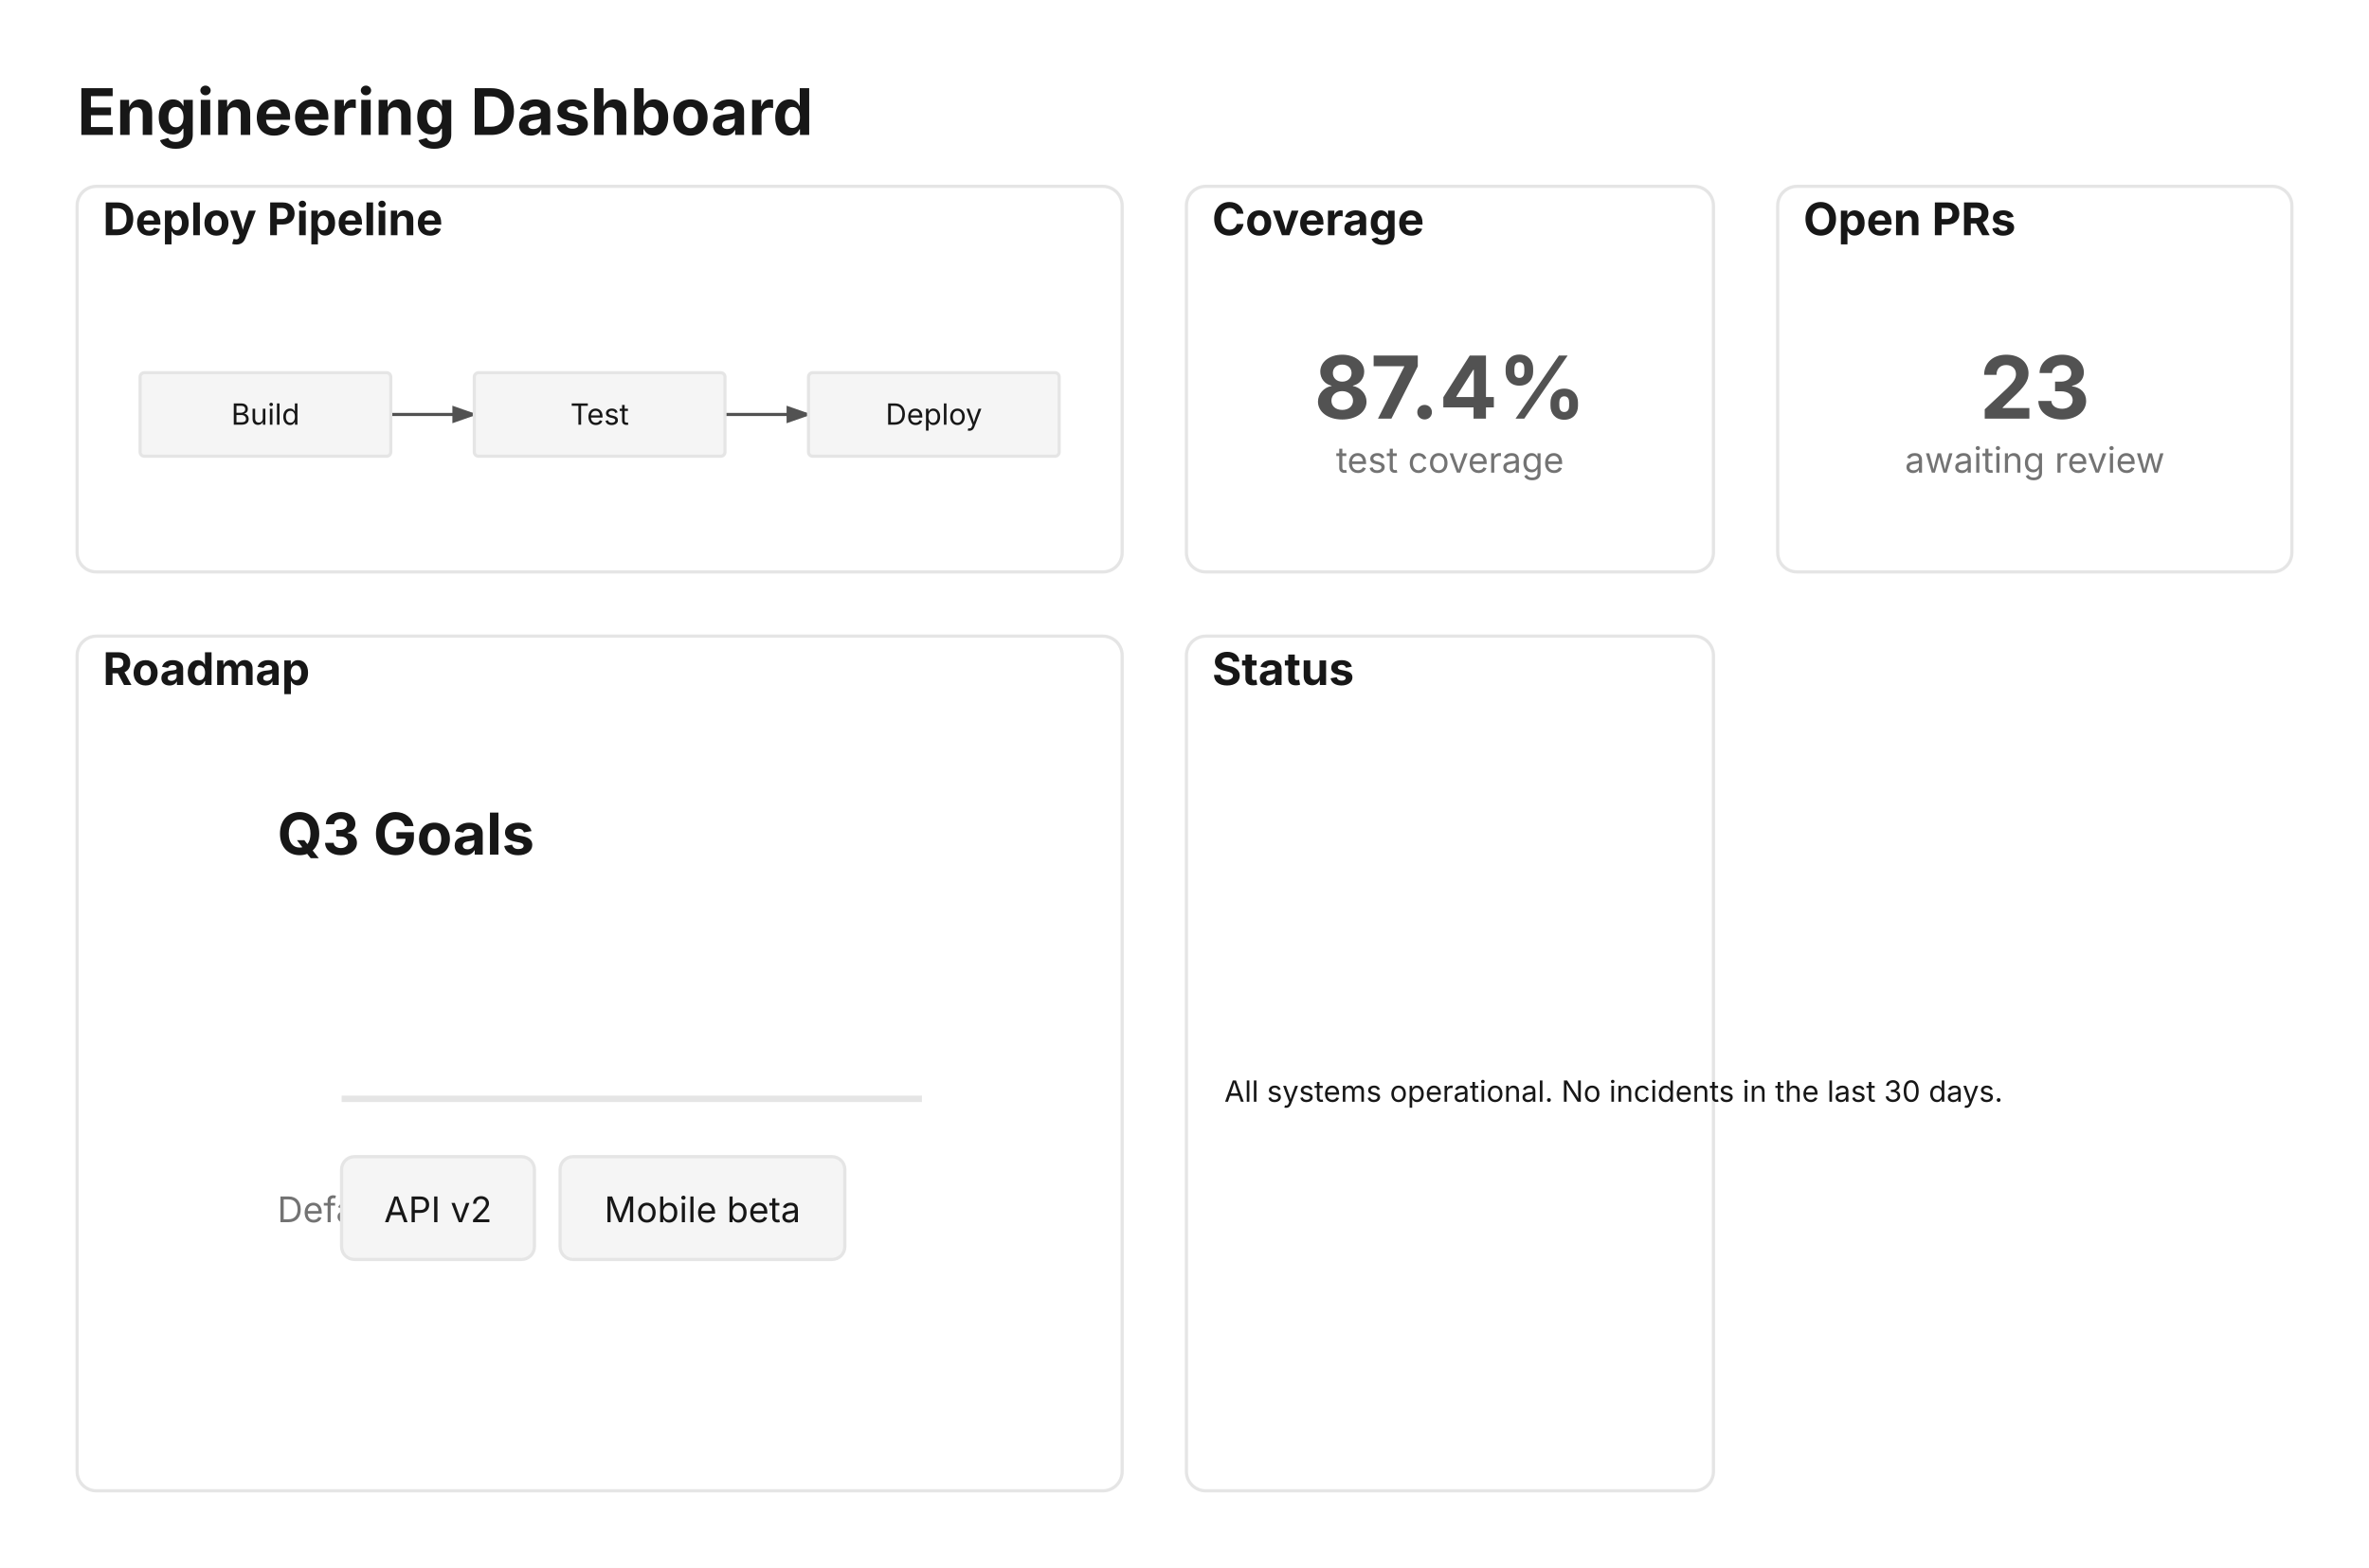
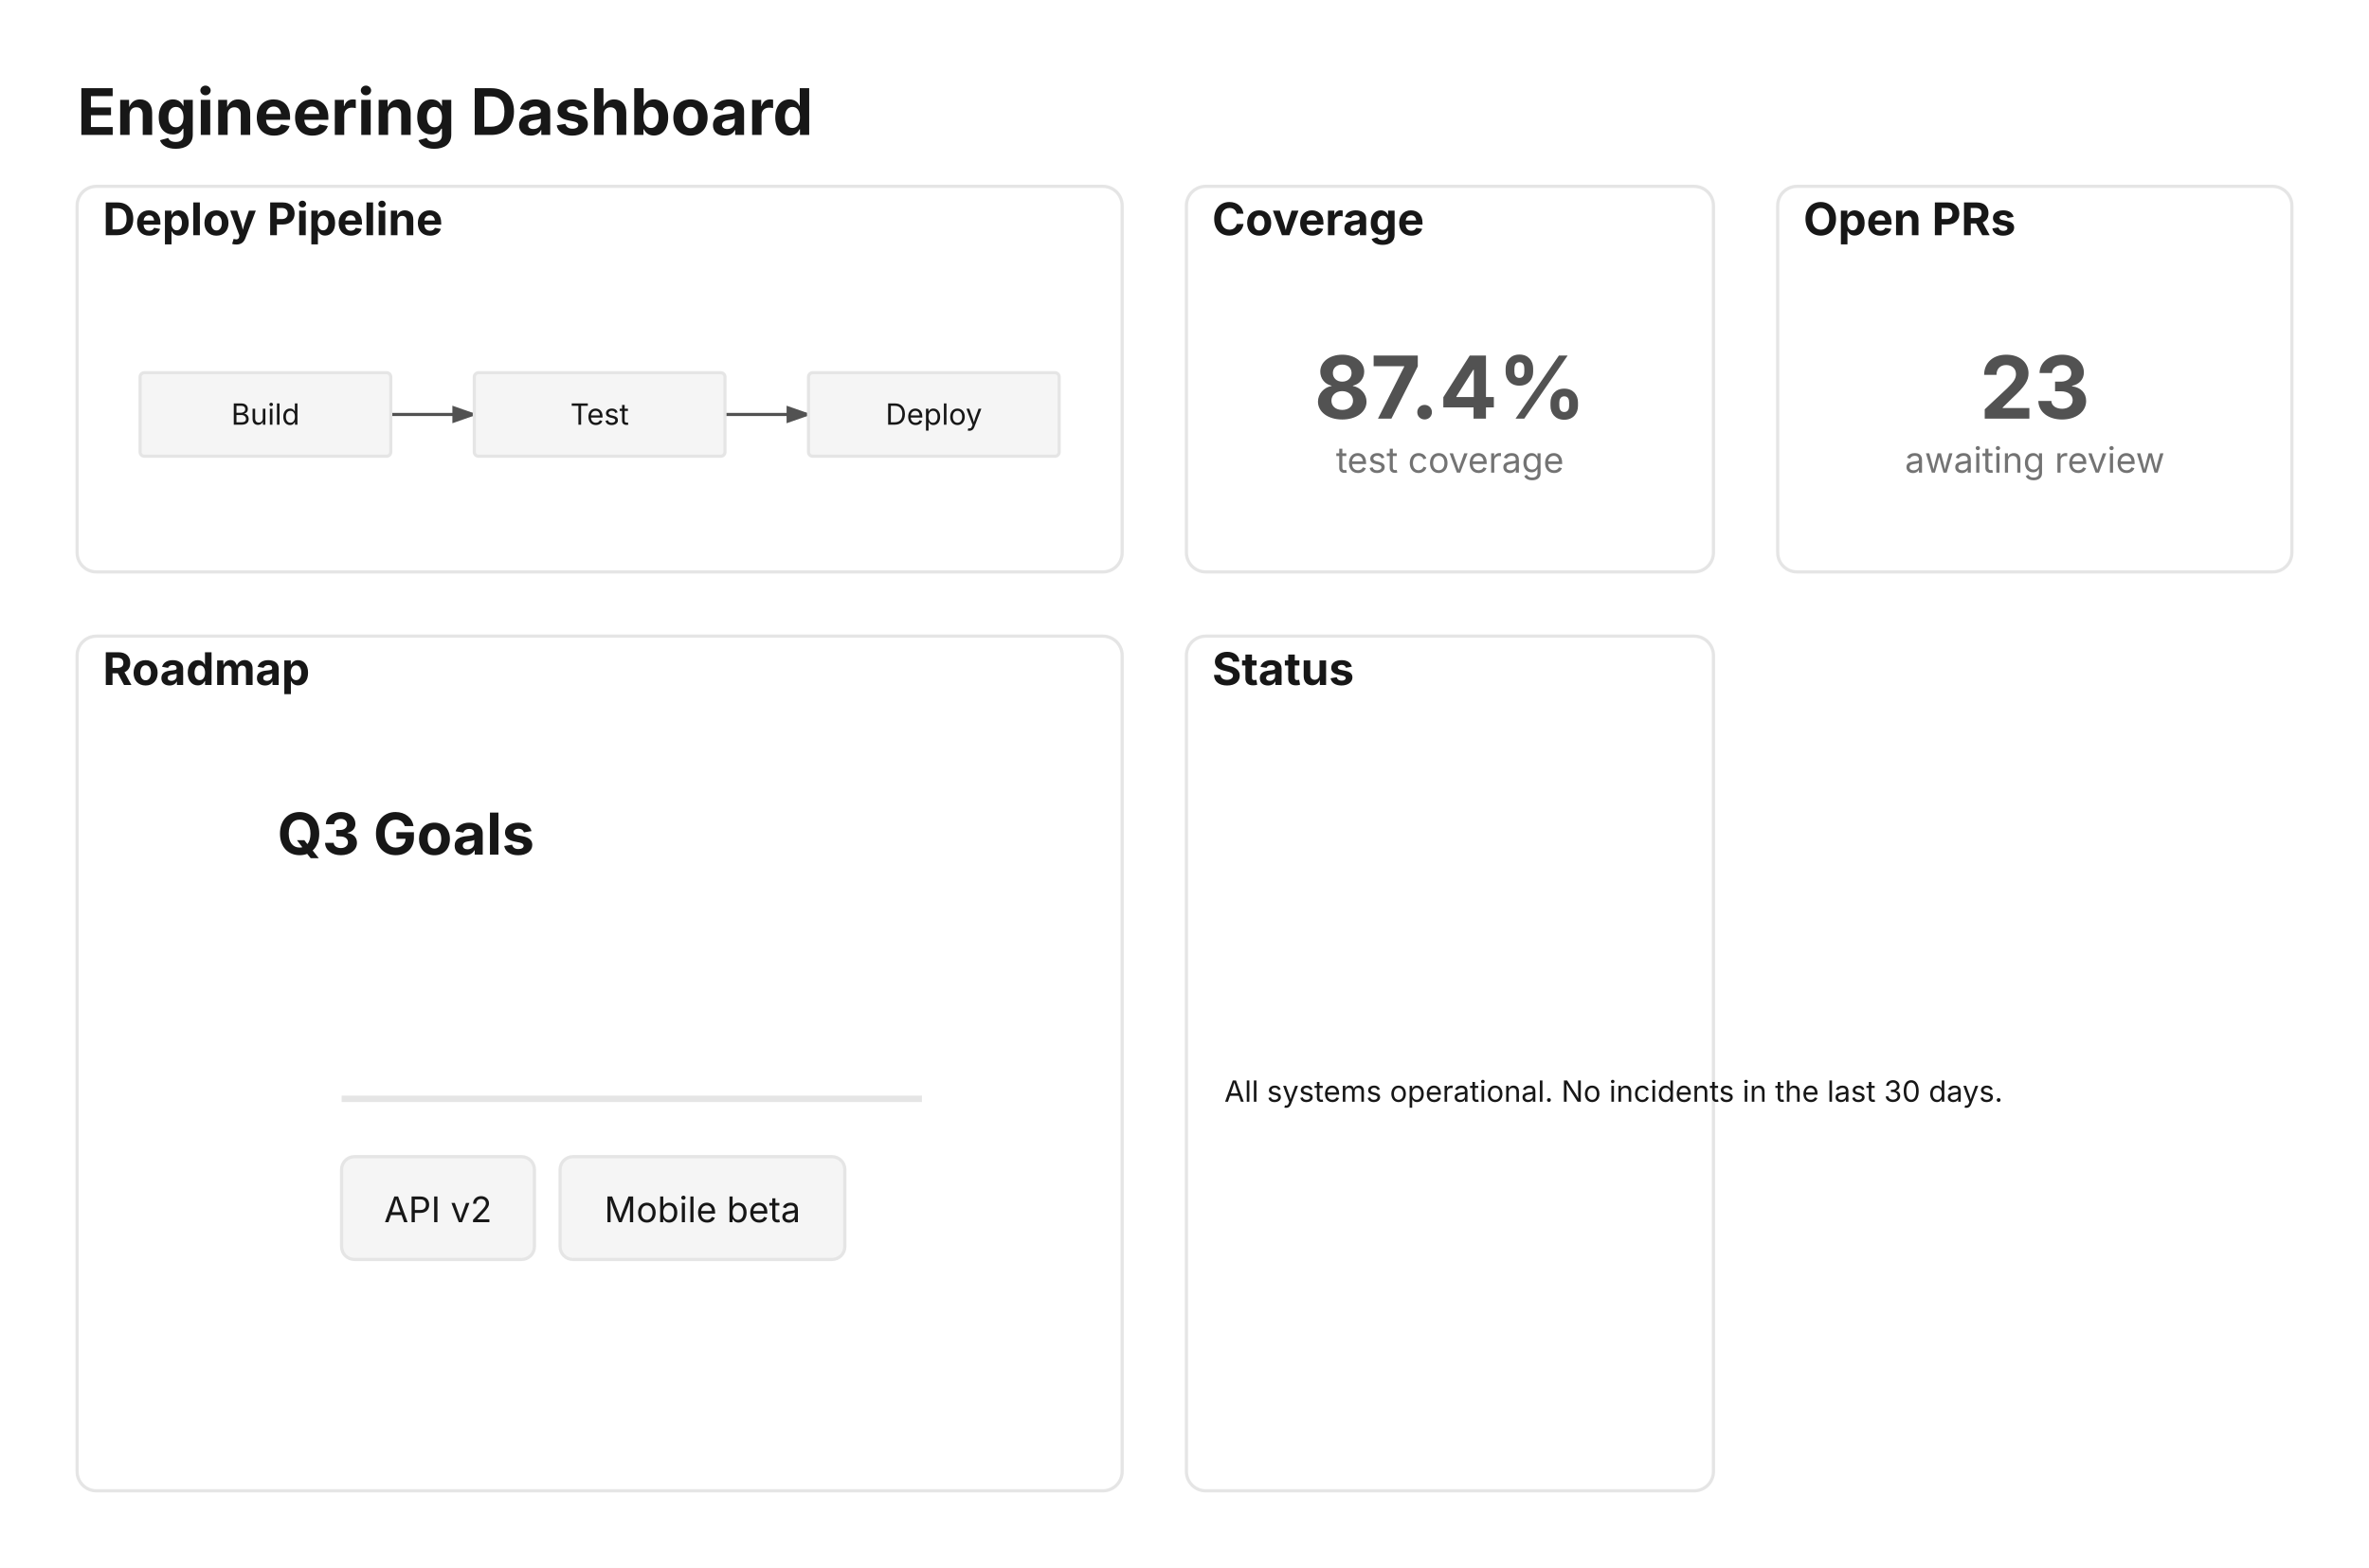
<svg xmlns="http://www.w3.org/2000/svg" viewBox="0 0 737.2 488" width="737.2" height="488">
  <defs>
    <marker id="triton-arrow" markerWidth="8" markerHeight="5.6" refX="7" refY="2.8" orient="auto">
      <polygon points="0 0, 8 2.8, 0 5.6" fill="#525252" />
    </marker>
  </defs>
  <rect width="100%" height="100%" fill="#FFFFFF" />
  <text x="24" y="42" font-size="20" font-family="Inter, system-ui, -apple-system, sans-serif" fill="#171717" font-weight="bold">Engineering Dashboard</text>
  <rect x="24" y="58" width="325.2" height="120" fill="#FFFFFF" stroke="#E5E5E5" stroke-width="1" rx="6" />
  <rect x="369.2" y="58" width="164" height="120" fill="#FFFFFF" stroke="#E5E5E5" stroke-width="1" rx="6" />
  <rect x="553.2" y="58" width="160" height="120" fill="#FFFFFF" stroke="#E5E5E5" stroke-width="1" rx="6" />
  <rect x="24" y="198" width="325.2" height="266" fill="#FFFFFF" stroke="#E5E5E5" stroke-width="1" rx="6" />
  <rect x="369.2" y="198" width="164" height="266" fill="#FFFFFF" stroke="#E5E5E5" stroke-width="1" rx="6" />
  <text x="32" y="73.2" font-size="14" font-family="Inter, system-ui, -apple-system, sans-serif" fill="#171717" text-anchor="start" font-weight="bold">Deploy Pipeline</text>
  <g transform="translate(28, 100.4) scale(0.65)">
    <path d="M 144 44 L 184 44" stroke="#525252" stroke-width="1.5" fill="none" marker-end="url(#triton-arrow)" />
    <path d="M 304 44 L 344 44" stroke="#525252" stroke-width="1.5" fill="none" marker-end="url(#triton-arrow)" />
    <g id="build">
      <rect x="24" y="24" width="120" height="40" fill="#F5F5F5" stroke="#E5E5E5" stroke-width="1.5" rx="2" />
      <text x="84" y="48.9" font-size="14" font-family="Inter, system-ui, -apple-system, sans-serif" fill="#171717" text-anchor="middle">Build</text>
    </g>
    <g id="test">
      <rect x="184" y="24" width="120" height="40" fill="#F5F5F5" stroke="#E5E5E5" stroke-width="1.5" rx="2" />
      <text x="244" y="48.9" font-size="14" font-family="Inter, system-ui, -apple-system, sans-serif" fill="#171717" text-anchor="middle">Test</text>
    </g>
    <g id="deploy">
      <rect x="344" y="24" width="120" height="40" fill="#F5F5F5" stroke="#E5E5E5" stroke-width="1.5" rx="2" />
      <text x="404" y="48.9" font-size="14" font-family="Inter, system-ui, -apple-system, sans-serif" fill="#171717" text-anchor="middle">Deploy</text>
    </g>
  </g>
  <text x="377.2" y="73.2" font-size="14" font-family="Inter, system-ui, -apple-system, sans-serif" fill="#171717" text-anchor="start" font-weight="bold">Coverage</text>
  <g transform="translate(410.7, 96.7) scale(1)">
    <text x="40.5" y="33.6" font-size="27" font-family="Inter, system-ui, -apple-system, sans-serif" fill="#525252" text-anchor="middle" font-weight="bold">87.4%</text>
    <text x="40.5" y="50.4" font-size="11" font-family="Inter, system-ui, -apple-system, sans-serif" fill="#737373" text-anchor="middle">test coverage</text>
  </g>
  <text x="561.2" y="73.2" font-size="14" font-family="Inter, system-ui, -apple-system, sans-serif" fill="#171717" text-anchor="start" font-weight="bold">Open PRs</text>
  <g transform="translate(592.7, 96.7) scale(1)">
    <text x="40.5" y="33.6" font-size="27" font-family="Inter, system-ui, -apple-system, sans-serif" fill="#525252" text-anchor="middle" font-weight="bold">23</text>
    <text x="40.5" y="50.4" font-size="11" font-family="Inter, system-ui, -apple-system, sans-serif" fill="#737373" text-anchor="middle">awaiting review</text>
  </g>
  <text x="32" y="213.2" font-size="14" font-family="Inter, system-ui, -apple-system, sans-serif" fill="#171717" text-anchor="start" font-weight="bold">Roadmap</text>
  <g transform="translate(62.3, 224) scale(1)">
    <text x="24" y="42" font-size="18" font-family="Inter, system-ui, -apple-system, sans-serif" fill="#171717" font-weight="bold">Q3 Goals</text>
    <path d="M 44 118 L 224.6 118" stroke="#E5E5E5" stroke-width="2" fill="none" />
-     <text x="24" y="156.4" font-size="11" font-family="Inter, system-ui, -apple-system, sans-serif" fill="#737373">Default</text>
    <rect x="44" y="136" width="60" height="32" fill="#F5F5F5" stroke="#E5E5E5" stroke-width="1" rx="4" />
    <text x="74" y="156.4" font-size="11" font-family="Inter, system-ui, -apple-system, sans-serif" fill="#171717" text-anchor="middle">API v2</text>
    <rect x="112" y="136" width="88.6" height="32" fill="#F5F5F5" stroke="#E5E5E5" stroke-width="1" rx="4" />
    <text x="156.3" y="156.4" font-size="11" font-family="Inter, system-ui, -apple-system, sans-serif" fill="#171717" text-anchor="middle">Mobile beta</text>
  </g>
  <text x="377.2" y="213.2" font-size="14" font-family="Inter, system-ui, -apple-system, sans-serif" fill="#171717" text-anchor="start" font-weight="bold">Status</text>
  <g transform="translate(373.2, 327.83) scale(0.65)">
    <text x="12" y="23.2" font-size="14" font-family="Inter, system-ui, -apple-system, sans-serif" fill="#171717">All systems operational. No incidents in the last 30 days.</text>
  </g>
</svg>
